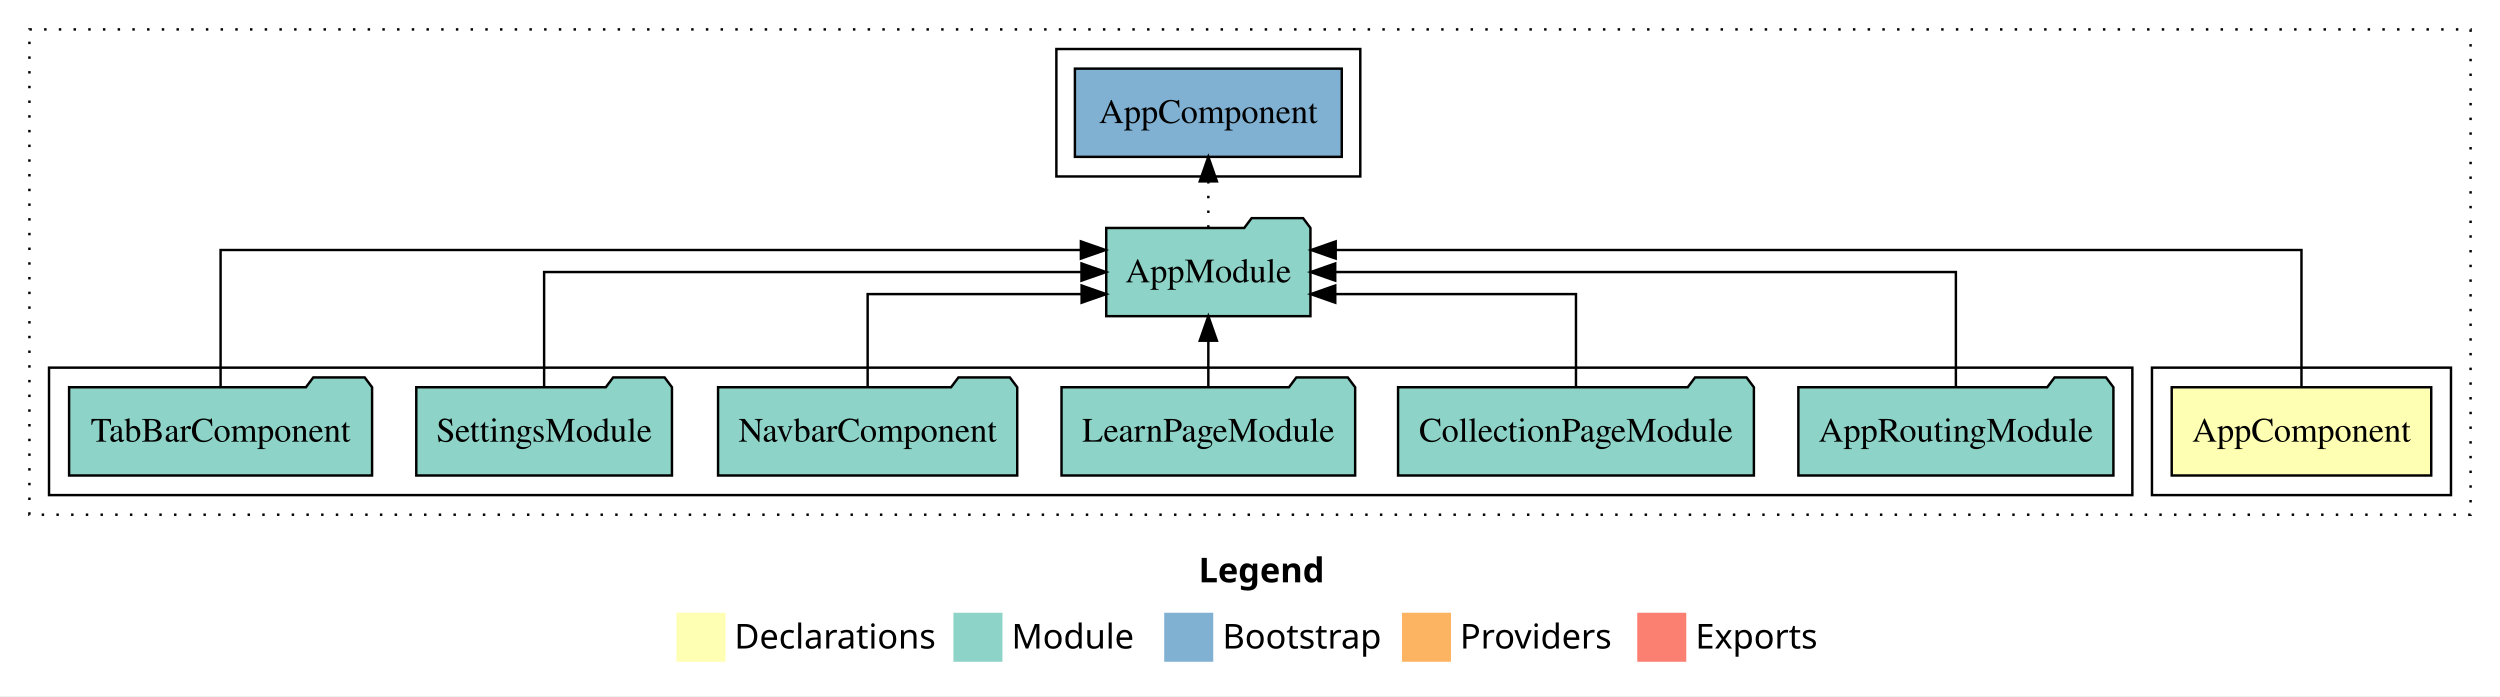
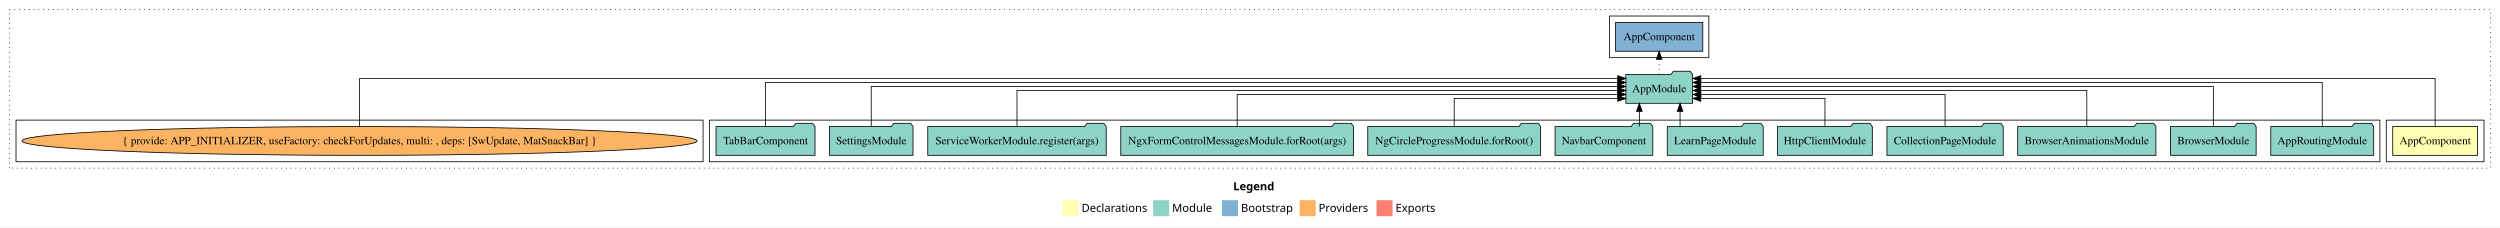
- <svg xmlns="http://www.w3.org/2000/svg" width="1020pt" height="284pt" viewBox="0.00 0.00 1020.00 284.00">
+ <svg xmlns="http://www.w3.org/2000/svg" width="3122pt" height="284pt" viewBox="0.00 0.00 3122.00 284.00">
  <g id="graph0" class="graph" transform="scale(1 1) rotate(0) translate(4 280)">
-     <polygon fill="white" stroke="transparent" points="-4,4 -4,-280 1016,-280 1016,4 -4,4" />
-     <text text-anchor="start" x="485.01" y="-42.4" font-family="Times-12" font-weight="bold" font-size="14.00">Legend</text>
-     <polygon fill="#ffffb3" stroke="transparent" points="272,-10 272,-30 292,-30 292,-10 272,-10" />
-     <text text-anchor="start" x="295.63" y="-15.4" font-family="Times-12" font-size="14.00">  Declarations</text>
-     <polygon fill="#8dd3c7" stroke="transparent" points="385,-10 385,-30 405,-30 405,-10 385,-10" />
-     <text text-anchor="start" x="408.73" y="-15.4" font-family="Times-12" font-size="14.00">  Module</text>
-     <polygon fill="#80b1d3" stroke="transparent" points="471,-10 471,-30 491,-30 491,-10 471,-10" />
-     <text text-anchor="start" x="494.78" y="-15.4" font-family="Times-12" font-size="14.00">  Bootstrap</text>
-     <polygon fill="#fdb462" stroke="transparent" points="568,-10 568,-30 588,-30 588,-10 568,-10" />
-     <text text-anchor="start" x="591.67" y="-15.4" font-family="Times-12" font-size="14.00">  Providers</text>
-     <polygon fill="#fb8072" stroke="transparent" points="664,-10 664,-30 684,-30 684,-10 664,-10" />
-     <text text-anchor="start" x="687.73" y="-15.4" font-family="Times-12" font-size="14.00">  Exports</text>
+     <polygon fill="white" stroke="transparent" points="-4,4 -4,-280 3118,-280 3118,4 -4,4" />
+     <text text-anchor="start" x="1536.01" y="-42.4" font-family="Times-12" font-weight="bold" font-size="14.00">Legend</text>
+     <polygon fill="#ffffb3" stroke="transparent" points="1323,-10 1323,-30 1343,-30 1343,-10 1323,-10" />
+     <text text-anchor="start" x="1346.63" y="-15.4" font-family="Times-12" font-size="14.00">  Declarations</text>
+     <polygon fill="#8dd3c7" stroke="transparent" points="1436,-10 1436,-30 1456,-30 1456,-10 1436,-10" />
+     <text text-anchor="start" x="1459.73" y="-15.4" font-family="Times-12" font-size="14.00">  Module</text>
+     <polygon fill="#80b1d3" stroke="transparent" points="1522,-10 1522,-30 1542,-30 1542,-10 1522,-10" />
+     <text text-anchor="start" x="1545.78" y="-15.4" font-family="Times-12" font-size="14.00">  Bootstrap</text>
+     <polygon fill="#fdb462" stroke="transparent" points="1619,-10 1619,-30 1639,-30 1639,-10 1619,-10" />
+     <text text-anchor="start" x="1642.67" y="-15.4" font-family="Times-12" font-size="14.00">  Providers</text>
+     <polygon fill="#fb8072" stroke="transparent" points="1715,-10 1715,-30 1735,-30 1735,-10 1715,-10" />
+     <text text-anchor="start" x="1738.73" y="-15.4" font-family="Times-12" font-size="14.00">  Exports</text>
    <g id="clust1" class="cluster">
-       <polygon fill="none" stroke="black" stroke-dasharray="1,5" points="8,-70 8,-268 1004,-268 1004,-70 8,-70" />
+       <polygon fill="none" stroke="black" stroke-dasharray="1,5" points="8,-70 8,-268 3106,-268 3106,-70 8,-70" />
+     </g>
+     <g id="clust2" class="cluster">
+       <polygon fill="none" stroke="black" points="2976,-78 2976,-130 3098,-130 3098,-78 2976,-78" />
+     </g>
+     <g id="clust4" class="cluster">
+       <polygon fill="none" stroke="black" points="882,-78 882,-130 2968,-130 2968,-78 882,-78" />
    </g>
    <g id="clust6" class="cluster">
-       <polygon fill="none" stroke="black" points="427,-208 427,-260 551,-260 551,-208 427,-208" />
+       <polygon fill="none" stroke="black" points="2006,-208 2006,-260 2130,-260 2130,-208 2006,-208" />
    </g>
-     <g id="clust2" class="cluster">
-       <polygon fill="none" stroke="black" points="874,-78 874,-130 996,-130 996,-78 874,-78" />
-     </g>
-     <g id="clust4" class="cluster">
-       <polygon fill="none" stroke="black" points="16,-78 16,-130 866,-130 866,-78 16,-78" />
+     <g id="clust7" class="cluster">
+       <polygon fill="none" stroke="black" points="16,-78 16,-130 874,-130 874,-78 16,-78" />
    </g>
    <g id="node1" class="node">
-       <polygon fill="#ffffb3" stroke="black" points="987.94,-122 882.06,-122 882.06,-86 987.94,-86 987.94,-122" />
-       <text text-anchor="middle" x="935" y="-99.8" font-family="Times,serif" font-size="14.00">AppComponent</text>
+       <polygon fill="#ffffb3" stroke="black" points="3089.94,-122 2984.06,-122 2984.06,-86 3089.94,-86 3089.94,-122" />
+       <text text-anchor="middle" x="3037" y="-99.8" font-family="Times,serif" font-size="14.00">AppComponent</text>
    </g>
    <g id="node2" class="node">
-       <polygon fill="#8dd3c7" stroke="black" points="530.66,-187 527.66,-191 506.66,-191 503.66,-187 447.34,-187 447.34,-151 530.66,-151 530.66,-187" />
-       <text text-anchor="middle" x="489" y="-164.8" font-family="Times,serif" font-size="14.00">AppModule</text>
+       <polygon fill="#8dd3c7" stroke="black" points="2109.66,-187 2106.66,-191 2085.66,-191 2082.66,-187 2026.34,-187 2026.34,-151 2109.66,-151 2109.66,-187" />
+       <text text-anchor="middle" x="2068" y="-164.8" font-family="Times,serif" font-size="14.00">AppModule</text>
    </g>
    <g id="edge1" class="edge">
-       <path fill="none" stroke="black" d="M935,-122.29C935,-144.21 935,-178 935,-178 935,-178 540.96,-178 540.96,-178" />
-       <polygon fill="black" stroke="black" points="540.96,-174.5 530.96,-178 540.96,-181.5 540.96,-174.5" />
+       <path fill="none" stroke="black" d="M3037,-122.09C3037,-145.13 3037,-182 3037,-182 3037,-182 2119.95,-182 2119.95,-182" />
+       <polygon fill="black" stroke="black" points="2119.95,-178.5 2109.95,-182 2119.95,-185.5 2119.95,-178.5" />
+     </g>
+     <g id="node15" class="node">
+       <polygon fill="#80b1d3" stroke="black" points="2122.44,-252 2013.56,-252 2013.56,-216 2122.44,-216 2122.44,-252" />
+       <text text-anchor="middle" x="2068" y="-229.8" font-family="Times,serif" font-size="14.00">AppComponent </text>
+     </g>
+     <g id="edge14" class="edge">
+       <path fill="none" stroke="black" stroke-dasharray="1,5" d="M2068,-187.11C2068,-187.11 2068,-205.99 2068,-205.99" />
+       <polygon fill="black" stroke="black" points="2064.5,-205.99 2068,-215.99 2071.5,-205.99 2064.5,-205.99" />
+     </g>
+     <g id="node3" class="node">
+       <polygon fill="#8dd3c7" stroke="black" points="2960.27,-122 2957.27,-126 2936.27,-126 2933.27,-122 2831.73,-122 2831.73,-86 2960.27,-86 2960.27,-122" />
+       <text text-anchor="middle" x="2896" y="-99.8" font-family="Times,serif" font-size="14.00">AppRoutingModule</text>
+     </g>
+     <g id="edge2" class="edge">
+       <path fill="none" stroke="black" d="M2896,-122.04C2896,-143.66 2896,-177 2896,-177 2896,-177 2119.91,-177 2119.91,-177" />
+       <polygon fill="black" stroke="black" points="2119.91,-173.5 2109.91,-177 2119.91,-180.5 2119.91,-173.5" />
+     </g>
+     <g id="node4" class="node">
+       <polygon fill="#8dd3c7" stroke="black" points="2813.47,-122 2810.47,-126 2789.47,-126 2786.47,-122 2706.53,-122 2706.53,-86 2813.47,-86 2813.47,-122" />
+       <text text-anchor="middle" x="2760" y="-99.8" font-family="Times,serif" font-size="14.00">BrowserModule</text>
+     </g>
+     <g id="edge3" class="edge">
+       <path fill="none" stroke="black" d="M2760,-122.22C2760,-142.37 2760,-172 2760,-172 2760,-172 2119.73,-172 2119.73,-172" />
+       <polygon fill="black" stroke="black" points="2119.73,-168.5 2109.73,-172 2119.73,-175.5 2119.73,-168.5" />
+     </g>
+     <g id="node5" class="node">
+       <polygon fill="#8dd3c7" stroke="black" points="2688.3,-122 2685.3,-126 2664.3,-126 2661.3,-122 2515.7,-122 2515.7,-86 2688.3,-86 2688.3,-122" />
+       <text text-anchor="middle" x="2602" y="-99.8" font-family="Times,serif" font-size="14.00">BrowserAnimationsModule</text>
+     </g>
+     <g id="edge4" class="edge">
+       <path fill="none" stroke="black" d="M2602,-122.22C2602,-140.83 2602,-167 2602,-167 2602,-167 2119.9,-167 2119.9,-167" />
+       <polygon fill="black" stroke="black" points="2119.9,-163.5 2109.9,-167 2119.9,-170.5 2119.9,-163.5" />
+     </g>
+     <g id="node6" class="node">
+       <polygon fill="#8dd3c7" stroke="black" points="2497.59,-122 2494.59,-126 2473.59,-126 2470.59,-122 2352.41,-122 2352.41,-86 2497.59,-86 2497.59,-122" />
+       <text text-anchor="middle" x="2425" y="-99.8" font-family="Times,serif" font-size="14.00">CollectionPageModule</text>
+     </g>
+     <g id="edge5" class="edge">
+       <path fill="none" stroke="black" d="M2425,-122.03C2425,-139.06 2425,-162 2425,-162 2425,-162 2120,-162 2120,-162" />
+       <polygon fill="black" stroke="black" points="2120,-158.5 2110,-162 2120,-165.5 2120,-158.5" />
+     </g>
+     <g id="node7" class="node">
+       <polygon fill="#8dd3c7" stroke="black" points="2334.16,-122 2331.16,-126 2310.16,-126 2307.16,-122 2215.84,-122 2215.84,-86 2334.16,-86 2334.16,-122" />
+       <text text-anchor="middle" x="2275" y="-99.8" font-family="Times,serif" font-size="14.00">HttpClientModule</text>
+     </g>
+     <g id="edge6" class="edge">
+       <path fill="none" stroke="black" d="M2275,-122.24C2275,-137.57 2275,-157 2275,-157 2275,-157 2119.89,-157 2119.89,-157" />
+       <polygon fill="black" stroke="black" points="2119.89,-153.5 2109.89,-157 2119.89,-160.5 2119.89,-153.5" />
+     </g>
+     <g id="node8" class="node">
+       <polygon fill="#8dd3c7" stroke="black" points="2197.9,-122 2194.9,-126 2173.9,-126 2170.9,-122 2078.1,-122 2078.1,-86 2197.9,-86 2197.9,-122" />
+       <text text-anchor="middle" x="2138" y="-99.8" font-family="Times,serif" font-size="14.00">LearnPageModule</text>
+     </g>
+     <g id="edge7" class="edge">
+       <path fill="none" stroke="black" d="M2094.06,-122.11C2094.06,-122.11 2094.06,-140.99 2094.06,-140.99" />
+       <polygon fill="black" stroke="black" points="2090.56,-140.99 2094.06,-150.99 2097.56,-140.99 2090.56,-140.99" />
    </g>
    <g id="node9" class="node">
-       <polygon fill="#80b1d3" stroke="black" points="543.44,-252 434.56,-252 434.56,-216 543.44,-216 543.44,-252" />
-       <text text-anchor="middle" x="489" y="-229.8" font-family="Times,serif" font-size="14.00">AppComponent </text>
+       <polygon fill="#8dd3c7" stroke="black" points="2060.03,-122 2057.03,-126 2036.03,-126 2033.03,-122 1937.97,-122 1937.97,-86 2060.03,-86 2060.03,-122" />
+       <text text-anchor="middle" x="1999" y="-99.8" font-family="Times,serif" font-size="14.00">NavbarComponent</text>
    </g>
    <g id="edge8" class="edge">
-       <path fill="none" stroke="black" stroke-dasharray="1,5" d="M489,-187.11C489,-187.11 489,-205.99 489,-205.99" />
-       <polygon fill="black" stroke="black" points="485.5,-205.99 489,-215.99 492.5,-205.99 485.5,-205.99" />
+       <path fill="none" stroke="black" d="M2043.22,-122.11C2043.22,-122.11 2043.22,-140.99 2043.22,-140.99" />
+       <polygon fill="black" stroke="black" points="2039.72,-140.99 2043.22,-150.99 2046.72,-140.99 2039.72,-140.99" />
    </g>
-     <g id="node3" class="node">
-       <polygon fill="#8dd3c7" stroke="black" points="858.27,-122 855.27,-126 834.27,-126 831.27,-122 729.73,-122 729.73,-86 858.27,-86 858.27,-122" />
-       <text text-anchor="middle" x="794" y="-99.8" font-family="Times,serif" font-size="14.00">AppRoutingModule</text>
+     <g id="node10" class="node">
+       <polygon fill="#8dd3c7" stroke="black" points="1919.94,-122 1916.94,-126 1895.94,-126 1892.94,-122 1704.06,-122 1704.06,-86 1919.94,-86 1919.94,-122" />
+       <text text-anchor="middle" x="1812" y="-99.8" font-family="Times,serif" font-size="14.00">NgCircleProgressModule.forRoot()</text>
    </g>
-     <g id="edge2" class="edge">
-       <path fill="none" stroke="black" d="M794,-122.11C794,-141.34 794,-169 794,-169 794,-169 540.77,-169 540.77,-169" />
-       <polygon fill="black" stroke="black" points="540.77,-165.5 530.77,-169 540.77,-172.5 540.77,-165.5" />
+     <g id="edge9" class="edge">
+       <path fill="none" stroke="black" d="M1812,-122.24C1812,-137.57 1812,-157 1812,-157 1812,-157 2016.3,-157 2016.3,-157" />
+       <polygon fill="black" stroke="black" points="2016.3,-160.5 2026.3,-157 2016.3,-153.5 2016.3,-160.5" />
    </g>
-     <g id="node4" class="node">
-       <polygon fill="#8dd3c7" stroke="black" points="711.59,-122 708.59,-126 687.59,-126 684.59,-122 566.41,-122 566.41,-86 711.59,-86 711.59,-122" />
-       <text text-anchor="middle" x="639" y="-99.8" font-family="Times,serif" font-size="14.00">CollectionPageModule</text>
+     <g id="node11" class="node">
+       <polygon fill="#8dd3c7" stroke="black" points="1686.38,-122 1683.38,-126 1662.38,-126 1659.38,-122 1395.62,-122 1395.62,-86 1686.38,-86 1686.38,-122" />
+       <text text-anchor="middle" x="1541" y="-99.8" font-family="Times,serif" font-size="14.00">NgxFormControlMessagesModule.forRoot(args)</text>
    </g>
-     <g id="edge3" class="edge">
-       <path fill="none" stroke="black" d="M639,-122.03C639,-138.4 639,-160 639,-160 639,-160 540.78,-160 540.78,-160" />
-       <polygon fill="black" stroke="black" points="540.78,-156.5 530.78,-160 540.78,-163.5 540.78,-156.5" />
+     <g id="edge10" class="edge">
+       <path fill="none" stroke="black" d="M1541,-122.03C1541,-139.06 1541,-162 1541,-162 1541,-162 2016.21,-162 2016.21,-162" />
+       <polygon fill="black" stroke="black" points="2016.21,-165.5 2026.21,-162 2016.21,-158.5 2016.21,-165.5" />
    </g>
-     <g id="node5" class="node">
-       <polygon fill="#8dd3c7" stroke="black" points="548.9,-122 545.9,-126 524.9,-126 521.9,-122 429.1,-122 429.1,-86 548.9,-86 548.9,-122" />
-       <text text-anchor="middle" x="489" y="-99.8" font-family="Times,serif" font-size="14.00">LearnPageModule</text>
+     <g id="node12" class="node">
+       <polygon fill="#8dd3c7" stroke="black" points="1377.4,-122 1374.4,-126 1353.4,-126 1350.4,-122 1154.6,-122 1154.6,-86 1377.4,-86 1377.4,-122" />
+       <text text-anchor="middle" x="1266" y="-99.8" font-family="Times,serif" font-size="14.00">ServiceWorkerModule.register(args)</text>
    </g>
-     <g id="edge4" class="edge">
-       <path fill="none" stroke="black" d="M489,-122.11C489,-122.11 489,-140.99 489,-140.99" />
-       <polygon fill="black" stroke="black" points="485.5,-140.99 489,-150.99 492.5,-140.99 485.5,-140.99" />
+     <g id="edge11" class="edge">
+       <path fill="none" stroke="black" d="M1266,-122.22C1266,-140.83 1266,-167 1266,-167 1266,-167 2016.29,-167 2016.29,-167" />
+       <polygon fill="black" stroke="black" points="2016.29,-170.5 2026.29,-167 2016.29,-163.5 2016.29,-170.5" />
    </g>
-     <g id="node6" class="node">
-       <polygon fill="#8dd3c7" stroke="black" points="411.03,-122 408.03,-126 387.03,-126 384.03,-122 288.97,-122 288.97,-86 411.03,-86 411.03,-122" />
-       <text text-anchor="middle" x="350" y="-99.8" font-family="Times,serif" font-size="14.00">NavbarComponent</text>
+     <g id="node13" class="node">
+       <polygon fill="#8dd3c7" stroke="black" points="1136.16,-122 1133.16,-126 1112.16,-126 1109.16,-122 1031.84,-122 1031.84,-86 1136.16,-86 1136.16,-122" />
+       <text text-anchor="middle" x="1084" y="-99.8" font-family="Times,serif" font-size="14.00">SettingsModule</text>
    </g>
-     <g id="edge5" class="edge">
-       <path fill="none" stroke="black" d="M350,-122.03C350,-138.4 350,-160 350,-160 350,-160 437.3,-160 437.3,-160" />
-       <polygon fill="black" stroke="black" points="437.3,-163.5 447.3,-160 437.3,-156.5 437.3,-163.5" />
+     <g id="edge12" class="edge">
+       <path fill="none" stroke="black" d="M1084,-122.22C1084,-142.37 1084,-172 1084,-172 1084,-172 2016.03,-172 2016.03,-172" />
+       <polygon fill="black" stroke="black" points="2016.03,-175.5 2026.03,-172 2016.03,-168.5 2016.03,-175.5" />
    </g>
-     <g id="node7" class="node">
-       <polygon fill="#8dd3c7" stroke="black" points="270.16,-122 267.16,-126 246.16,-126 243.16,-122 165.84,-122 165.84,-86 270.16,-86 270.16,-122" />
-       <text text-anchor="middle" x="218" y="-99.8" font-family="Times,serif" font-size="14.00">SettingsModule</text>
+     <g id="node14" class="node">
+       <polygon fill="#8dd3c7" stroke="black" points="1013.81,-122 1010.81,-126 989.81,-126 986.81,-122 890.19,-122 890.19,-86 1013.81,-86 1013.81,-122" />
+       <text text-anchor="middle" x="952" y="-99.8" font-family="Times,serif" font-size="14.00">TabBarComponent</text>
    </g>
-     <g id="edge6" class="edge">
-       <path fill="none" stroke="black" d="M218,-122.11C218,-141.34 218,-169 218,-169 218,-169 437.25,-169 437.25,-169" />
-       <polygon fill="black" stroke="black" points="437.25,-172.5 447.25,-169 437.25,-165.5 437.25,-172.5" />
+     <g id="edge13" class="edge">
+       <path fill="none" stroke="black" d="M952,-122.04C952,-143.66 952,-177 952,-177 952,-177 2016.29,-177 2016.29,-177" />
+       <polygon fill="black" stroke="black" points="2016.29,-180.5 2026.29,-177 2016.29,-173.5 2016.29,-180.5" />
    </g>
-     <g id="node8" class="node">
-       <polygon fill="#8dd3c7" stroke="black" points="147.81,-122 144.81,-126 123.81,-126 120.81,-122 24.19,-122 24.19,-86 147.81,-86 147.81,-122" />
-       <text text-anchor="middle" x="86" y="-99.8" font-family="Times,serif" font-size="14.00">TabBarComponent</text>
+     <g id="node16" class="node">
+       <ellipse fill="#fdb462" stroke="black" cx="445" cy="-104" rx="421.48" ry="18" />
+       <text text-anchor="middle" x="445" y="-99.8" font-family="Times,serif" font-size="14.00">{ provide: APP_INITIALIZER, useFactory: checkForUpdates, multi: , deps: [SwUpdate, MatSnackBar] }</text>
    </g>
-     <g id="edge7" class="edge">
-       <path fill="none" stroke="black" d="M86,-122.29C86,-144.21 86,-178 86,-178 86,-178 437.01,-178 437.01,-178" />
-       <polygon fill="black" stroke="black" points="437.01,-181.5 447.01,-178 437.01,-174.5 437.01,-181.5" />
+     <g id="edge15" class="edge">
+       <path fill="none" stroke="black" d="M445,-122.09C445,-145.13 445,-182 445,-182 445,-182 2016.25,-182 2016.25,-182" />
+       <polygon fill="black" stroke="black" points="2016.25,-185.5 2026.25,-182 2016.25,-178.5 2016.25,-185.5" />
    </g>
  </g>
</svg>
